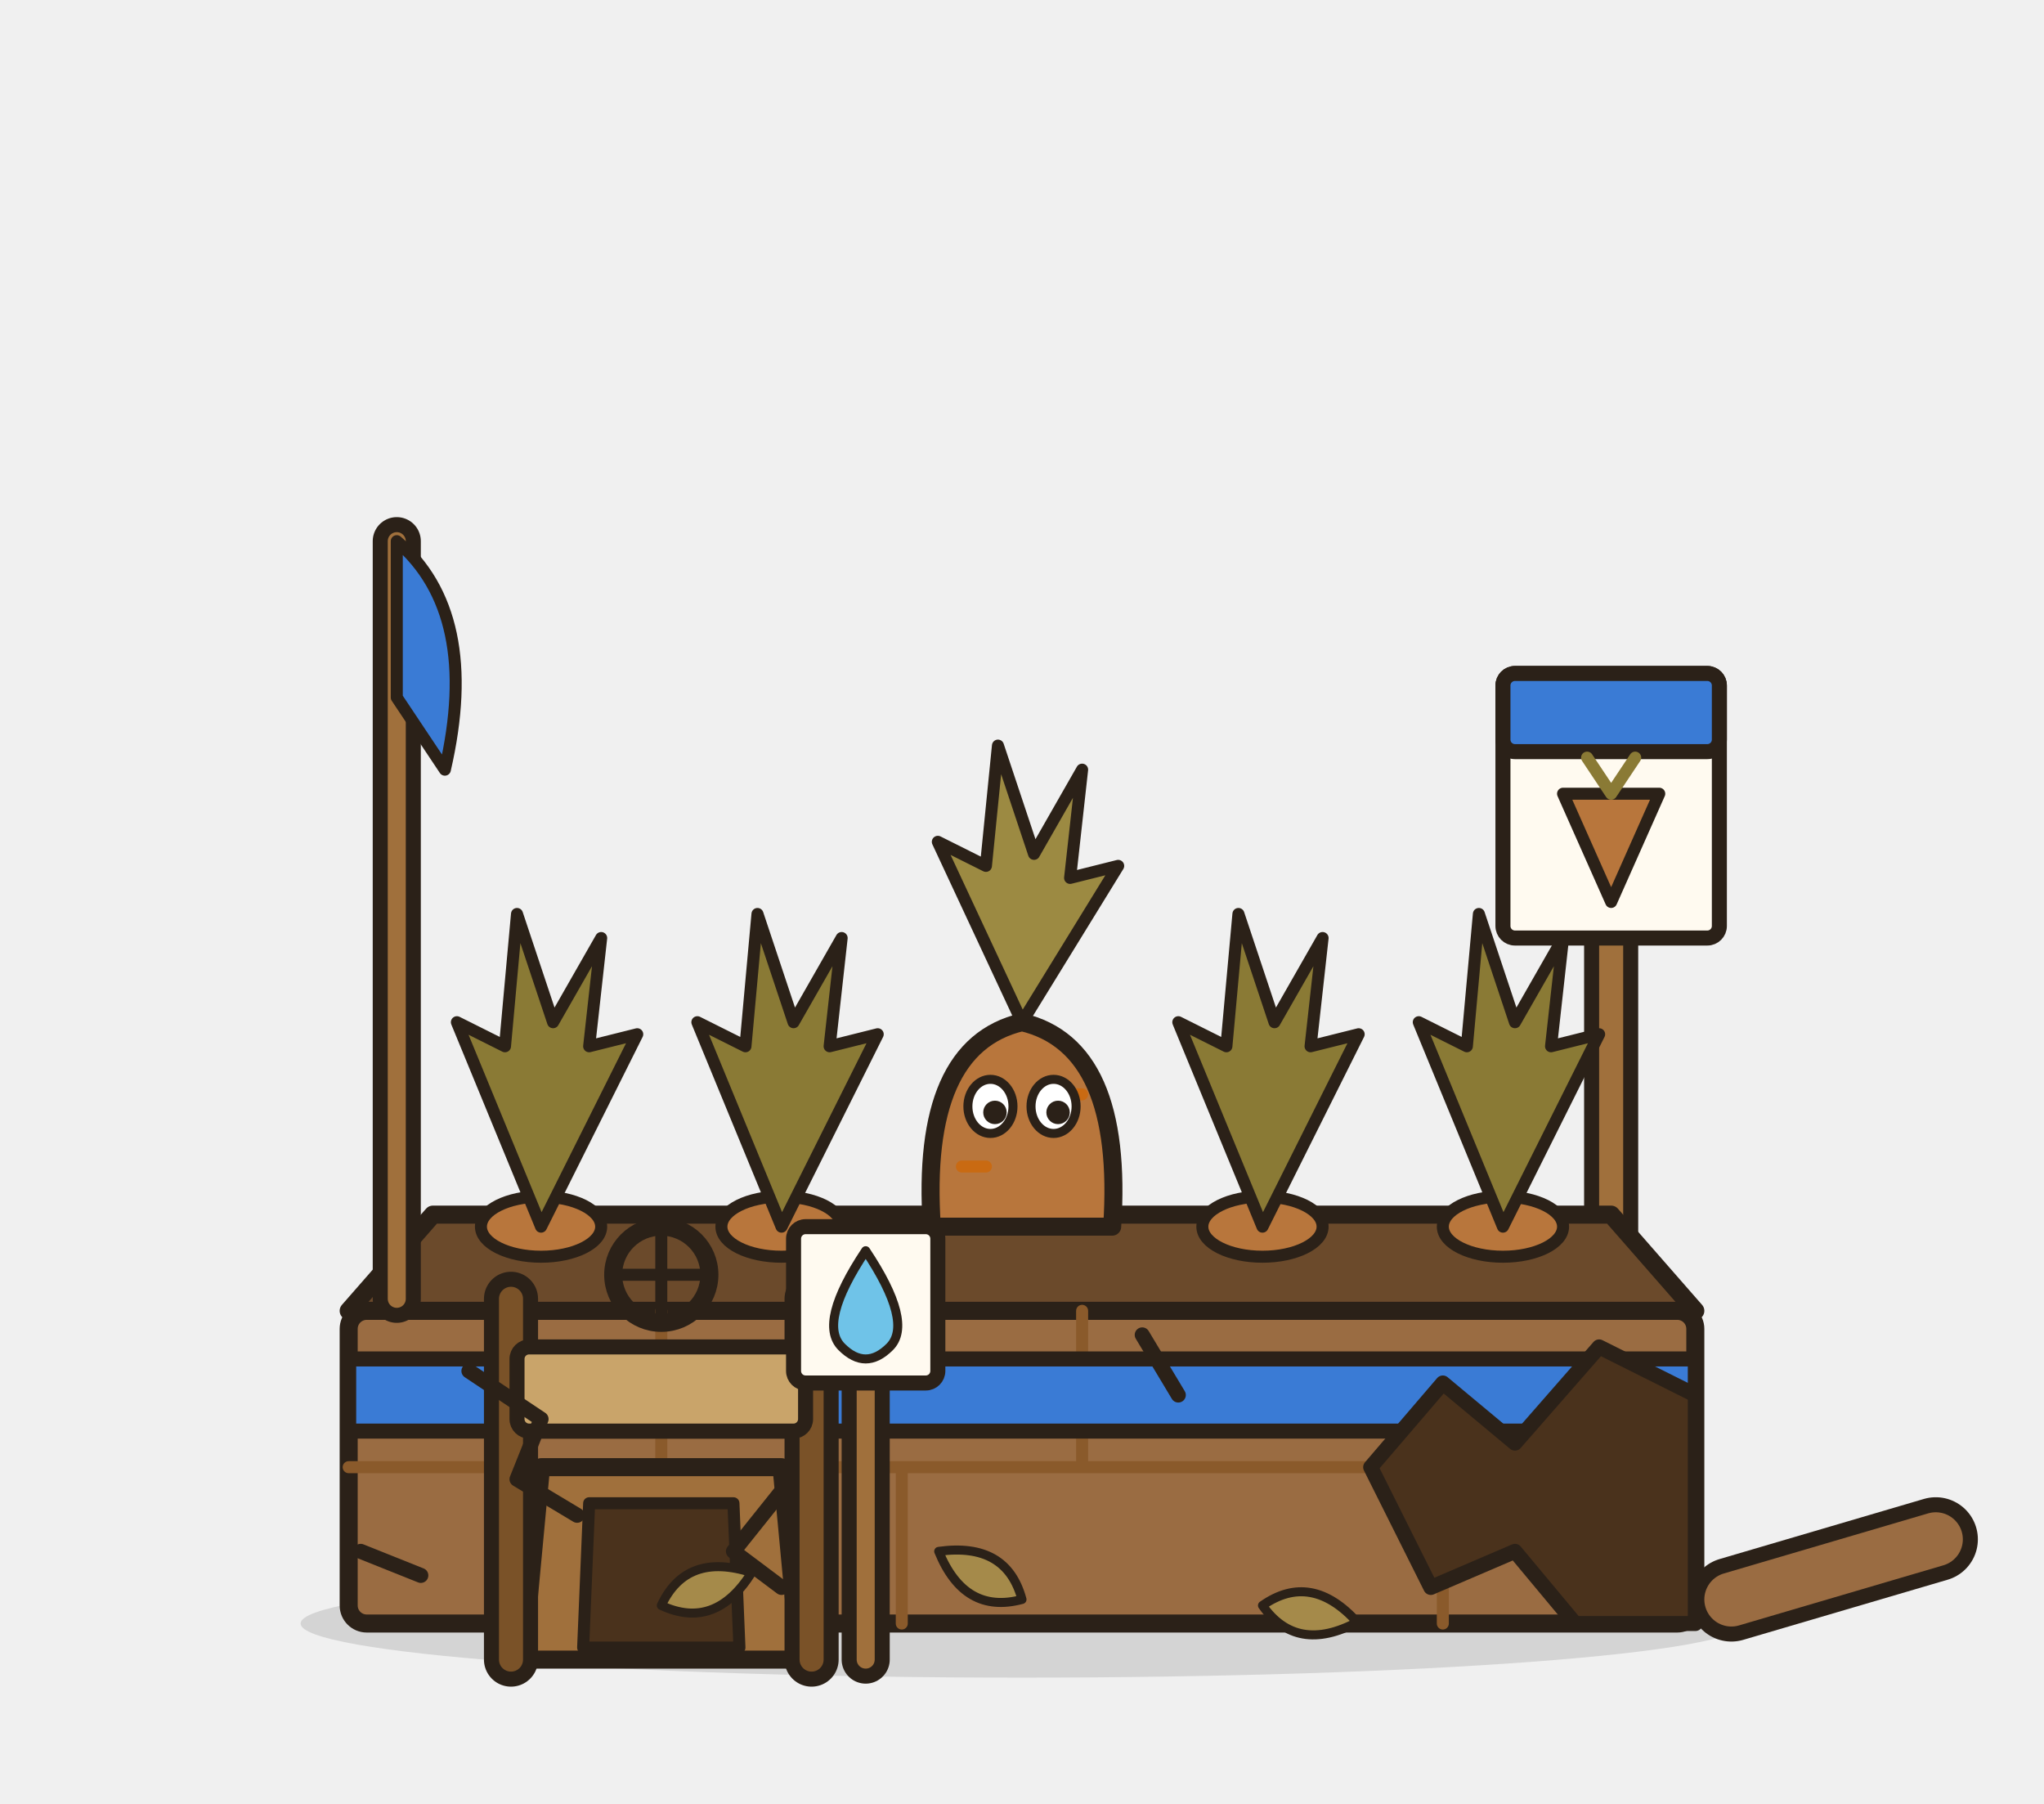
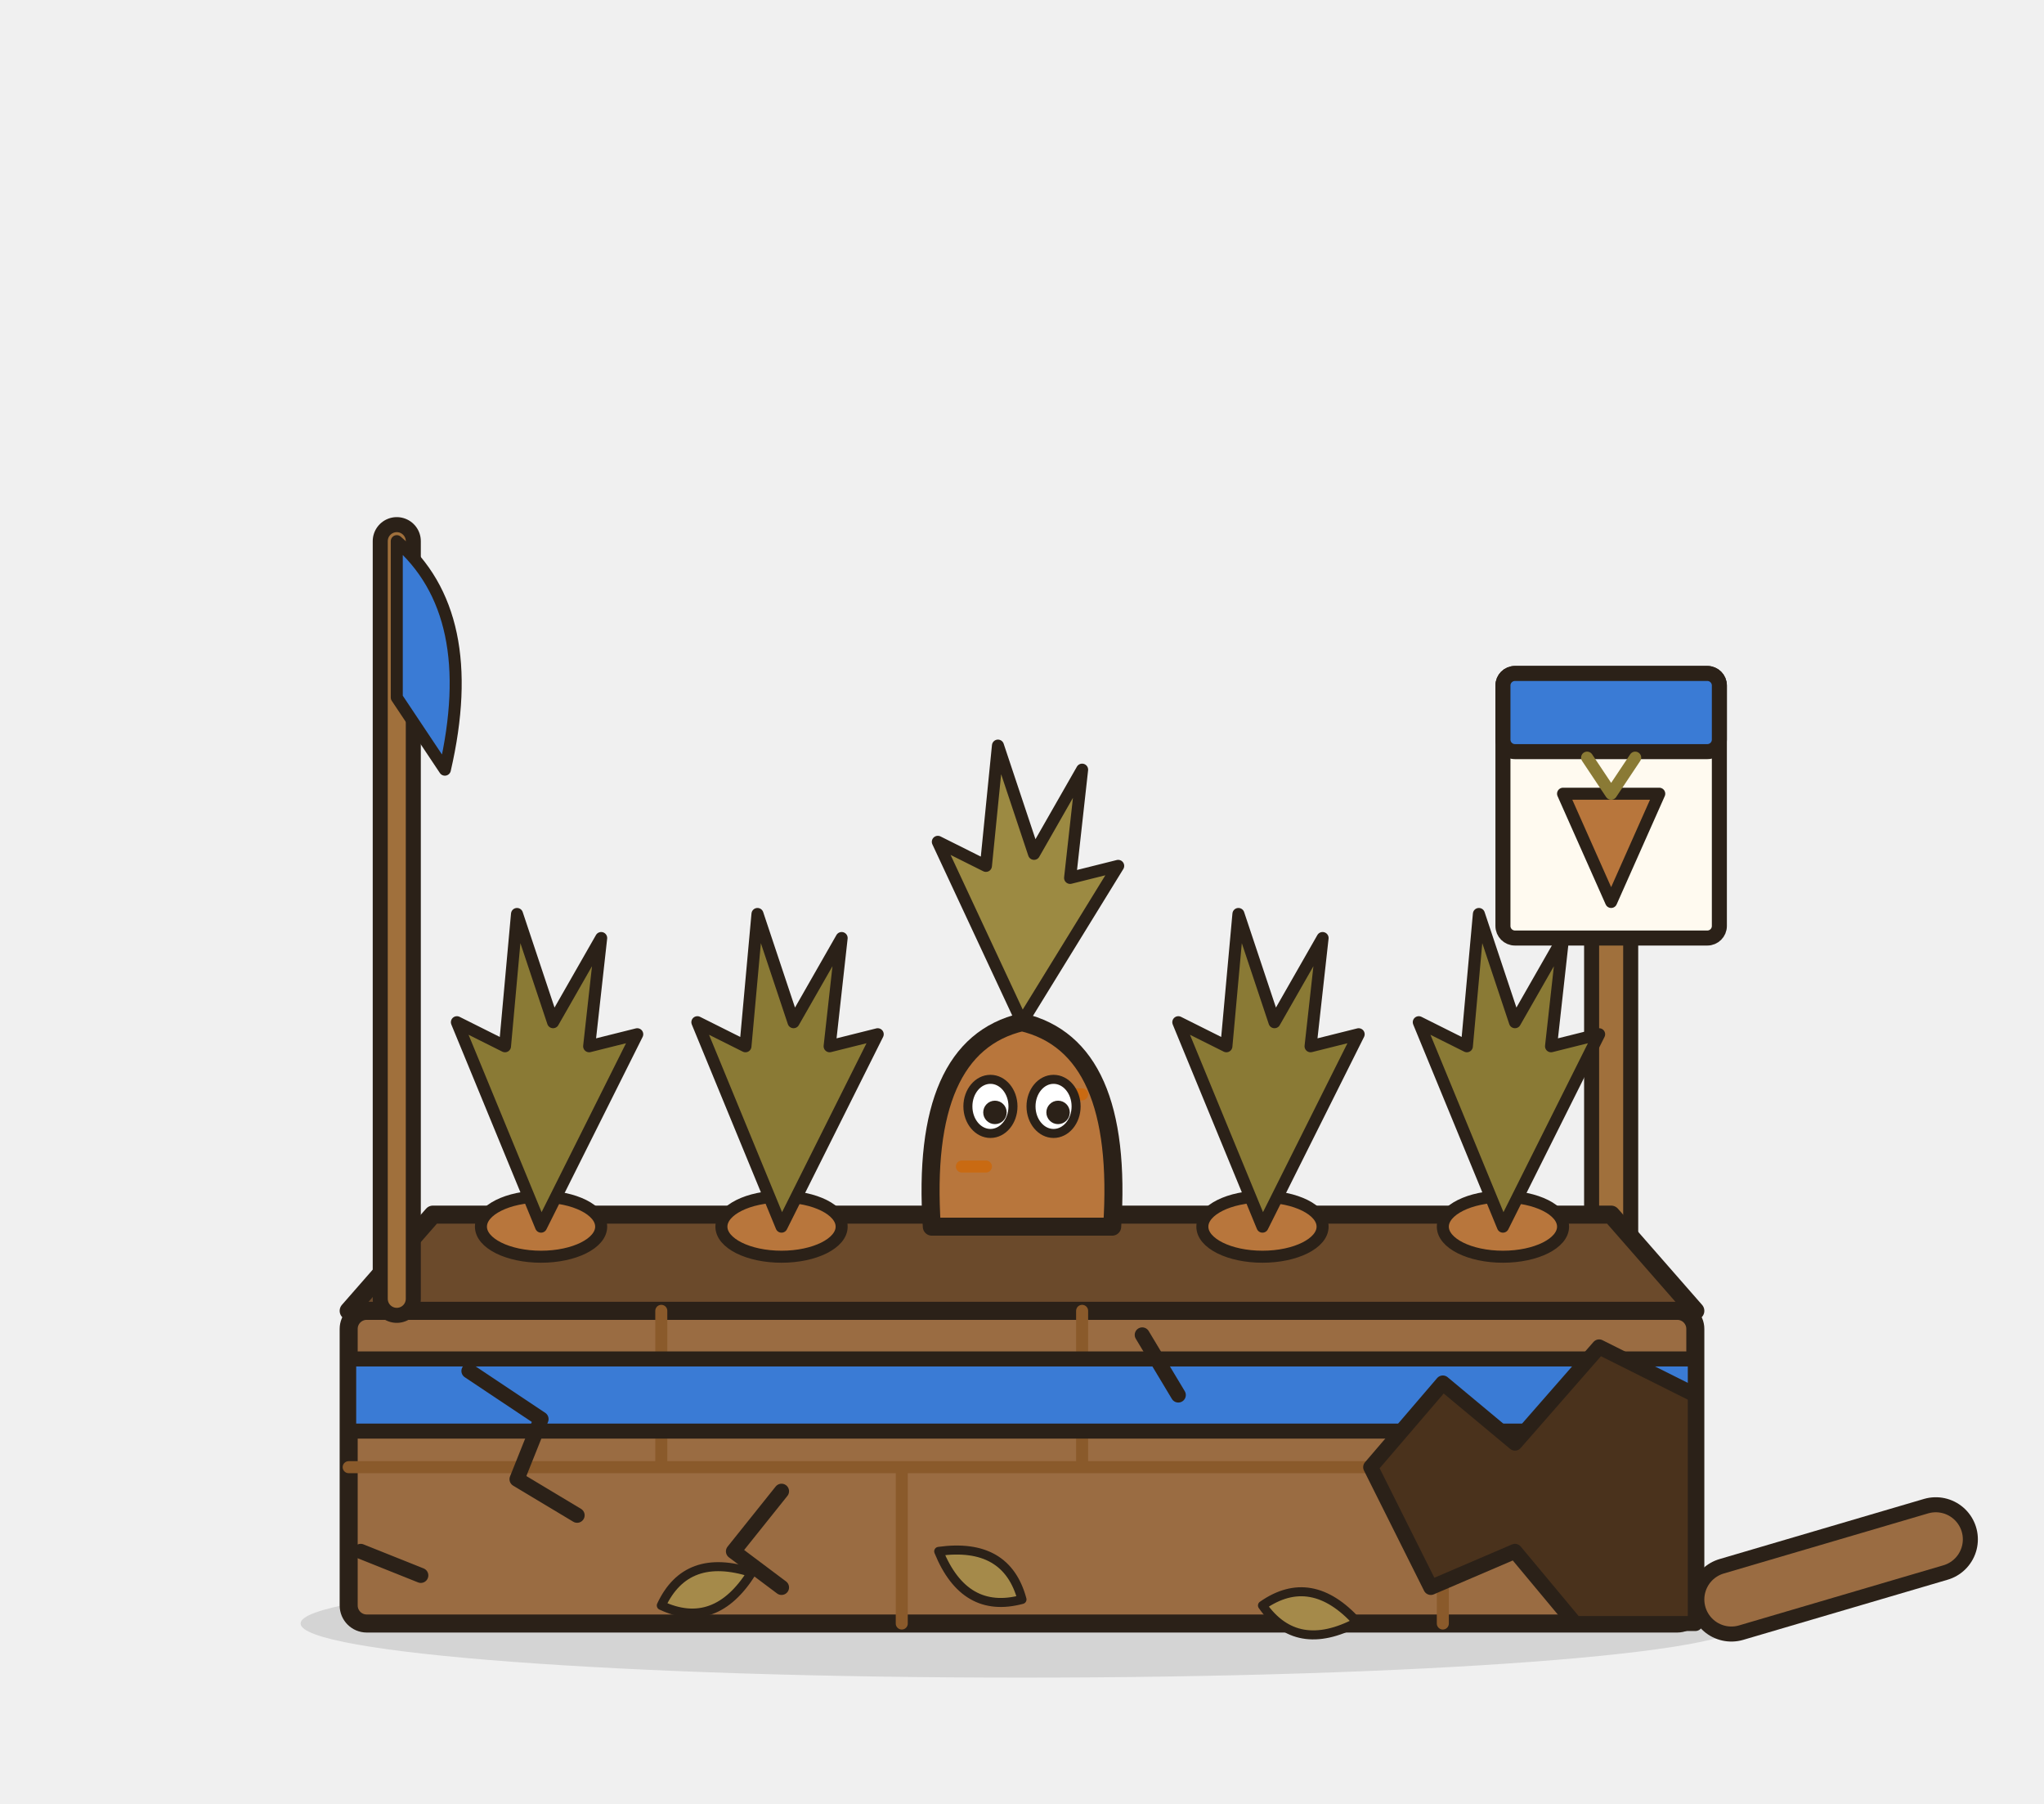
<svg xmlns="http://www.w3.org/2000/svg" viewBox="-170 -270 340 300" width="340" height="300">
  <g>
    <ellipse cx="0" cy="0" rx="120" ry="9" fill="#000000" fill-opacity="0.12" />
    <path d="M98 -64 L98 -120" fill="none" stroke="#2b2118" stroke-width="9" stroke-linejoin="round" stroke-linecap="round" />
    <path d="M98 -64 L98 -120" fill="none" stroke="#a0703c" stroke-width="4" stroke-linejoin="round" stroke-linecap="round" />
    <rect x="80" y="-158" width="36" height="44" rx="2" fill="#fffaf0" stroke="#2b2118" stroke-width="2.5" />
    <rect x="80" y="-158" width="36" height="13" rx="2" fill="#3a7bd5" stroke="#2b2118" stroke-width="2.5" />
    <path d="M90 -138 L106 -138 L98 -120 Z" fill="#b8763c" stroke="#2b2118" stroke-width="2" stroke-linejoin="round" stroke-linecap="round" />
    <path d="M98 -138 l-4 -6 M98 -138 l4 -6" fill="none" stroke="#8a7a35" stroke-width="2" stroke-linejoin="round" stroke-linecap="round" />
    <path d="M-112 -52 L-98 -68 L98 -68 L112 -52 Z" fill="#6b4a2b" stroke="#2b2118" stroke-width="3" stroke-linejoin="round" stroke-linecap="round" />
    <rect x="-112" y="-52" width="224" height="52" rx="3" fill="#9a6c42" stroke="#2b2118" stroke-width="3" />
    <path d="M-112 -26 L112 -26 M-60 -52 L-60 -26 M10 -52 L10 -26 M70 -26 L70 0 M-20 -26 L-20 0" fill="none" stroke="#8a5a2b" stroke-width="2" stroke-linejoin="round" stroke-linecap="round" />
    <rect x="-112" y="-44" width="224" height="12" rx="0" fill="#3a7bd5" stroke="#2b2118" stroke-width="2.5" />
    <ellipse cx="-80" cy="-66" rx="10" ry="5" fill="#b8763c" stroke="#2b2118" stroke-width="2" />
    <path d="M-80 -66 L-94 -100 L-86 -96 L-84 -118 L-78 -100 L-70 -114 L-72 -96 L-64 -98 Z" fill="#8a7a35" stroke="#2b2118" stroke-width="2" stroke-linejoin="round" stroke-linecap="round" />
    <ellipse cx="-40" cy="-66" rx="10" ry="5" fill="#b8763c" stroke="#2b2118" stroke-width="2" />
    <path d="M-40 -66 L-54 -100 L-46 -96 L-44 -118 L-38 -100 L-30 -114 L-32 -96 L-24 -98 Z" fill="#8a7a35" stroke="#2b2118" stroke-width="2" stroke-linejoin="round" stroke-linecap="round" />
    <ellipse cx="40" cy="-66" rx="10" ry="5" fill="#b8763c" stroke="#2b2118" stroke-width="2" />
    <path d="M40 -66 L26 -100 L34 -96 L36 -118 L42 -100 L50 -114 L48 -96 L56 -98 Z" fill="#8a7a35" stroke="#2b2118" stroke-width="2" stroke-linejoin="round" stroke-linecap="round" />
    <ellipse cx="80" cy="-66" rx="10" ry="5" fill="#b8763c" stroke="#2b2118" stroke-width="2" />
    <path d="M80 -66 L66 -100 L74 -96 L76 -118 L82 -100 L90 -114 L88 -96 L96 -98 Z" fill="#8a7a35" stroke="#2b2118" stroke-width="2" stroke-linejoin="round" stroke-linecap="round" />
    <path d="M-15 -66 Q-17 -96 0 -100 Q17 -96 15 -66 Z" fill="#b8763c" stroke="#2b2118" stroke-width="3" stroke-linejoin="round" stroke-linecap="round" />
    <path d="M-10 -76 l4 0 M6 -88 l4 0" fill="none" stroke="#c96a12" stroke-width="2" stroke-linejoin="round" stroke-linecap="round" />
    <ellipse cx="-5.25" cy="-86" rx="3.75" ry="4.5" fill="#ffffff" stroke="#2b2118" stroke-width="1.5" />
    <ellipse cx="5.25" cy="-86" rx="3.75" ry="4.5" fill="#ffffff" stroke="#2b2118" stroke-width="1.5" />
    <circle cx="-4.5" cy="-85" r="1.95" fill="#2b2118" />
    <circle cx="6.0" cy="-85" r="1.95" fill="#2b2118" />
    <path d="M0 -100 L-14 -130 L-6 -126 L-4 -146 L2 -128 L10 -142 L8 -124 L16 -126 Z" fill="#9c8a42" stroke="#2b2118" stroke-width="2" stroke-linejoin="round" stroke-linecap="round" />
    <path d="M-104 -54 L-104 -180" fill="none" stroke="#2b2118" stroke-width="8" stroke-linejoin="round" stroke-linecap="round" />
    <path d="M-104 -54 L-104 -180" fill="none" stroke="#a0703c" stroke-width="3" stroke-linejoin="round" stroke-linecap="round" />
    <path d="M-104 -180 Q-90 -168 -96 -142 L-104 -154 Z" fill="#3a7bd5" stroke="#2b2118" stroke-width="2" stroke-linejoin="round" stroke-linecap="round" />
-     <path d="M-80 -26 L-40 -26 L-37 6 L-83 6 Z" fill="#a0703c" stroke="#2b2118" stroke-width="3" stroke-linejoin="round" stroke-linecap="round" />
-     <path d="M-72 -20 L-48 -20 L-47 4 L-73 4 Z" fill="#4a321c" stroke="#2b2118" stroke-width="2" stroke-linejoin="round" stroke-linecap="round" />
-     <path d="M-85 -54 L-85 6 M-35 -54 L-35 6" fill="none" stroke="#2b2118" stroke-width="9" stroke-linejoin="round" stroke-linecap="round" />
-     <path d="M-85 -54 L-85 6 M-35 -54 L-35 6" fill="none" stroke="#7a5228" stroke-width="4" stroke-linejoin="round" stroke-linecap="round" />
-     <rect x="-84" y="-46" width="48" height="14" rx="2" fill="#c9a46a" stroke="#2b2118" stroke-width="2.5" />
-     <circle cx="-60" cy="-58" r="8" fill="none" stroke="#2b2118" stroke-width="3" />
-     <path d="M-68 -58 L-52 -58 M-60 -66 L-60 -50" fill="none" stroke="#2b2118" stroke-width="2" stroke-linejoin="round" stroke-linecap="round" />
-     <path d="M-26 6 L-26 -40" fill="none" stroke="#2b2118" stroke-width="8" stroke-linejoin="round" stroke-linecap="round" />
-     <path d="M-26 6 L-26 -40" fill="none" stroke="#a0703c" stroke-width="3" stroke-linejoin="round" stroke-linecap="round" />
-     <rect x="-38" y="-66" width="24" height="26" rx="2" fill="#fffaf0" stroke="#2b2118" stroke-width="2.5" />
-     <path d="M-26 -62 Q-34 -50 -30 -46 Q-26 -42 -22 -46 Q-18 -50 -26 -62 Z" fill="#6fc3e8" stroke="#2b2118" stroke-width="1.5" stroke-linejoin="round" stroke-linecap="round" />
    <path d="M58 -26 L70 -40 L82 -30 L96 -46 L112 -38 L112 0 L92 0 L82 -12 L68 -6 Z" fill="#4a321c" stroke="#2b2118" stroke-width="2.5" stroke-linejoin="round" stroke-linecap="round" />
    <path d="M118 -4 L152 -14" fill="none" stroke="#2b2118" stroke-width="14" stroke-linejoin="round" stroke-linecap="round" />
    <path d="M118 -4 L152 -14" fill="none" stroke="#9a6c42" stroke-width="9" stroke-linejoin="round" stroke-linecap="round" />
    <path d="M-92 -42 l12 8 l-4 10 l10 6 M-40 -22 l-8 10 l8 6 M20 -48 l6 10 M-110 -12 l10 4" fill="none" stroke="#2b2118" stroke-width="2.5" stroke-linejoin="round" stroke-linecap="round" />
    <g transform="translate(-60,-3) rotate(70)">
      <path d="M0 0 Q-7 -7 0 -16 Q7 -7 0 0 Z" fill="#a58a4a" stroke="#2b2118" stroke-width="1.5" stroke-linejoin="round" stroke-linecap="round" />
    </g>
    <g transform="translate(0,-4) rotate(-60)">
      <path d="M0 0 Q-7 -7 0 -16 Q7 -7 0 0 Z" fill="#a58a4a" stroke="#2b2118" stroke-width="1.5" stroke-linejoin="round" stroke-linecap="round" />
    </g>
    <g transform="translate(40,-3) rotate(100)">
      <path d="M0 0 Q-7 -7 0 -16 Q7 -7 0 0 Z" fill="#a58a4a" stroke="#2b2118" stroke-width="1.5" stroke-linejoin="round" stroke-linecap="round" />
    </g>
  </g>
</svg>
